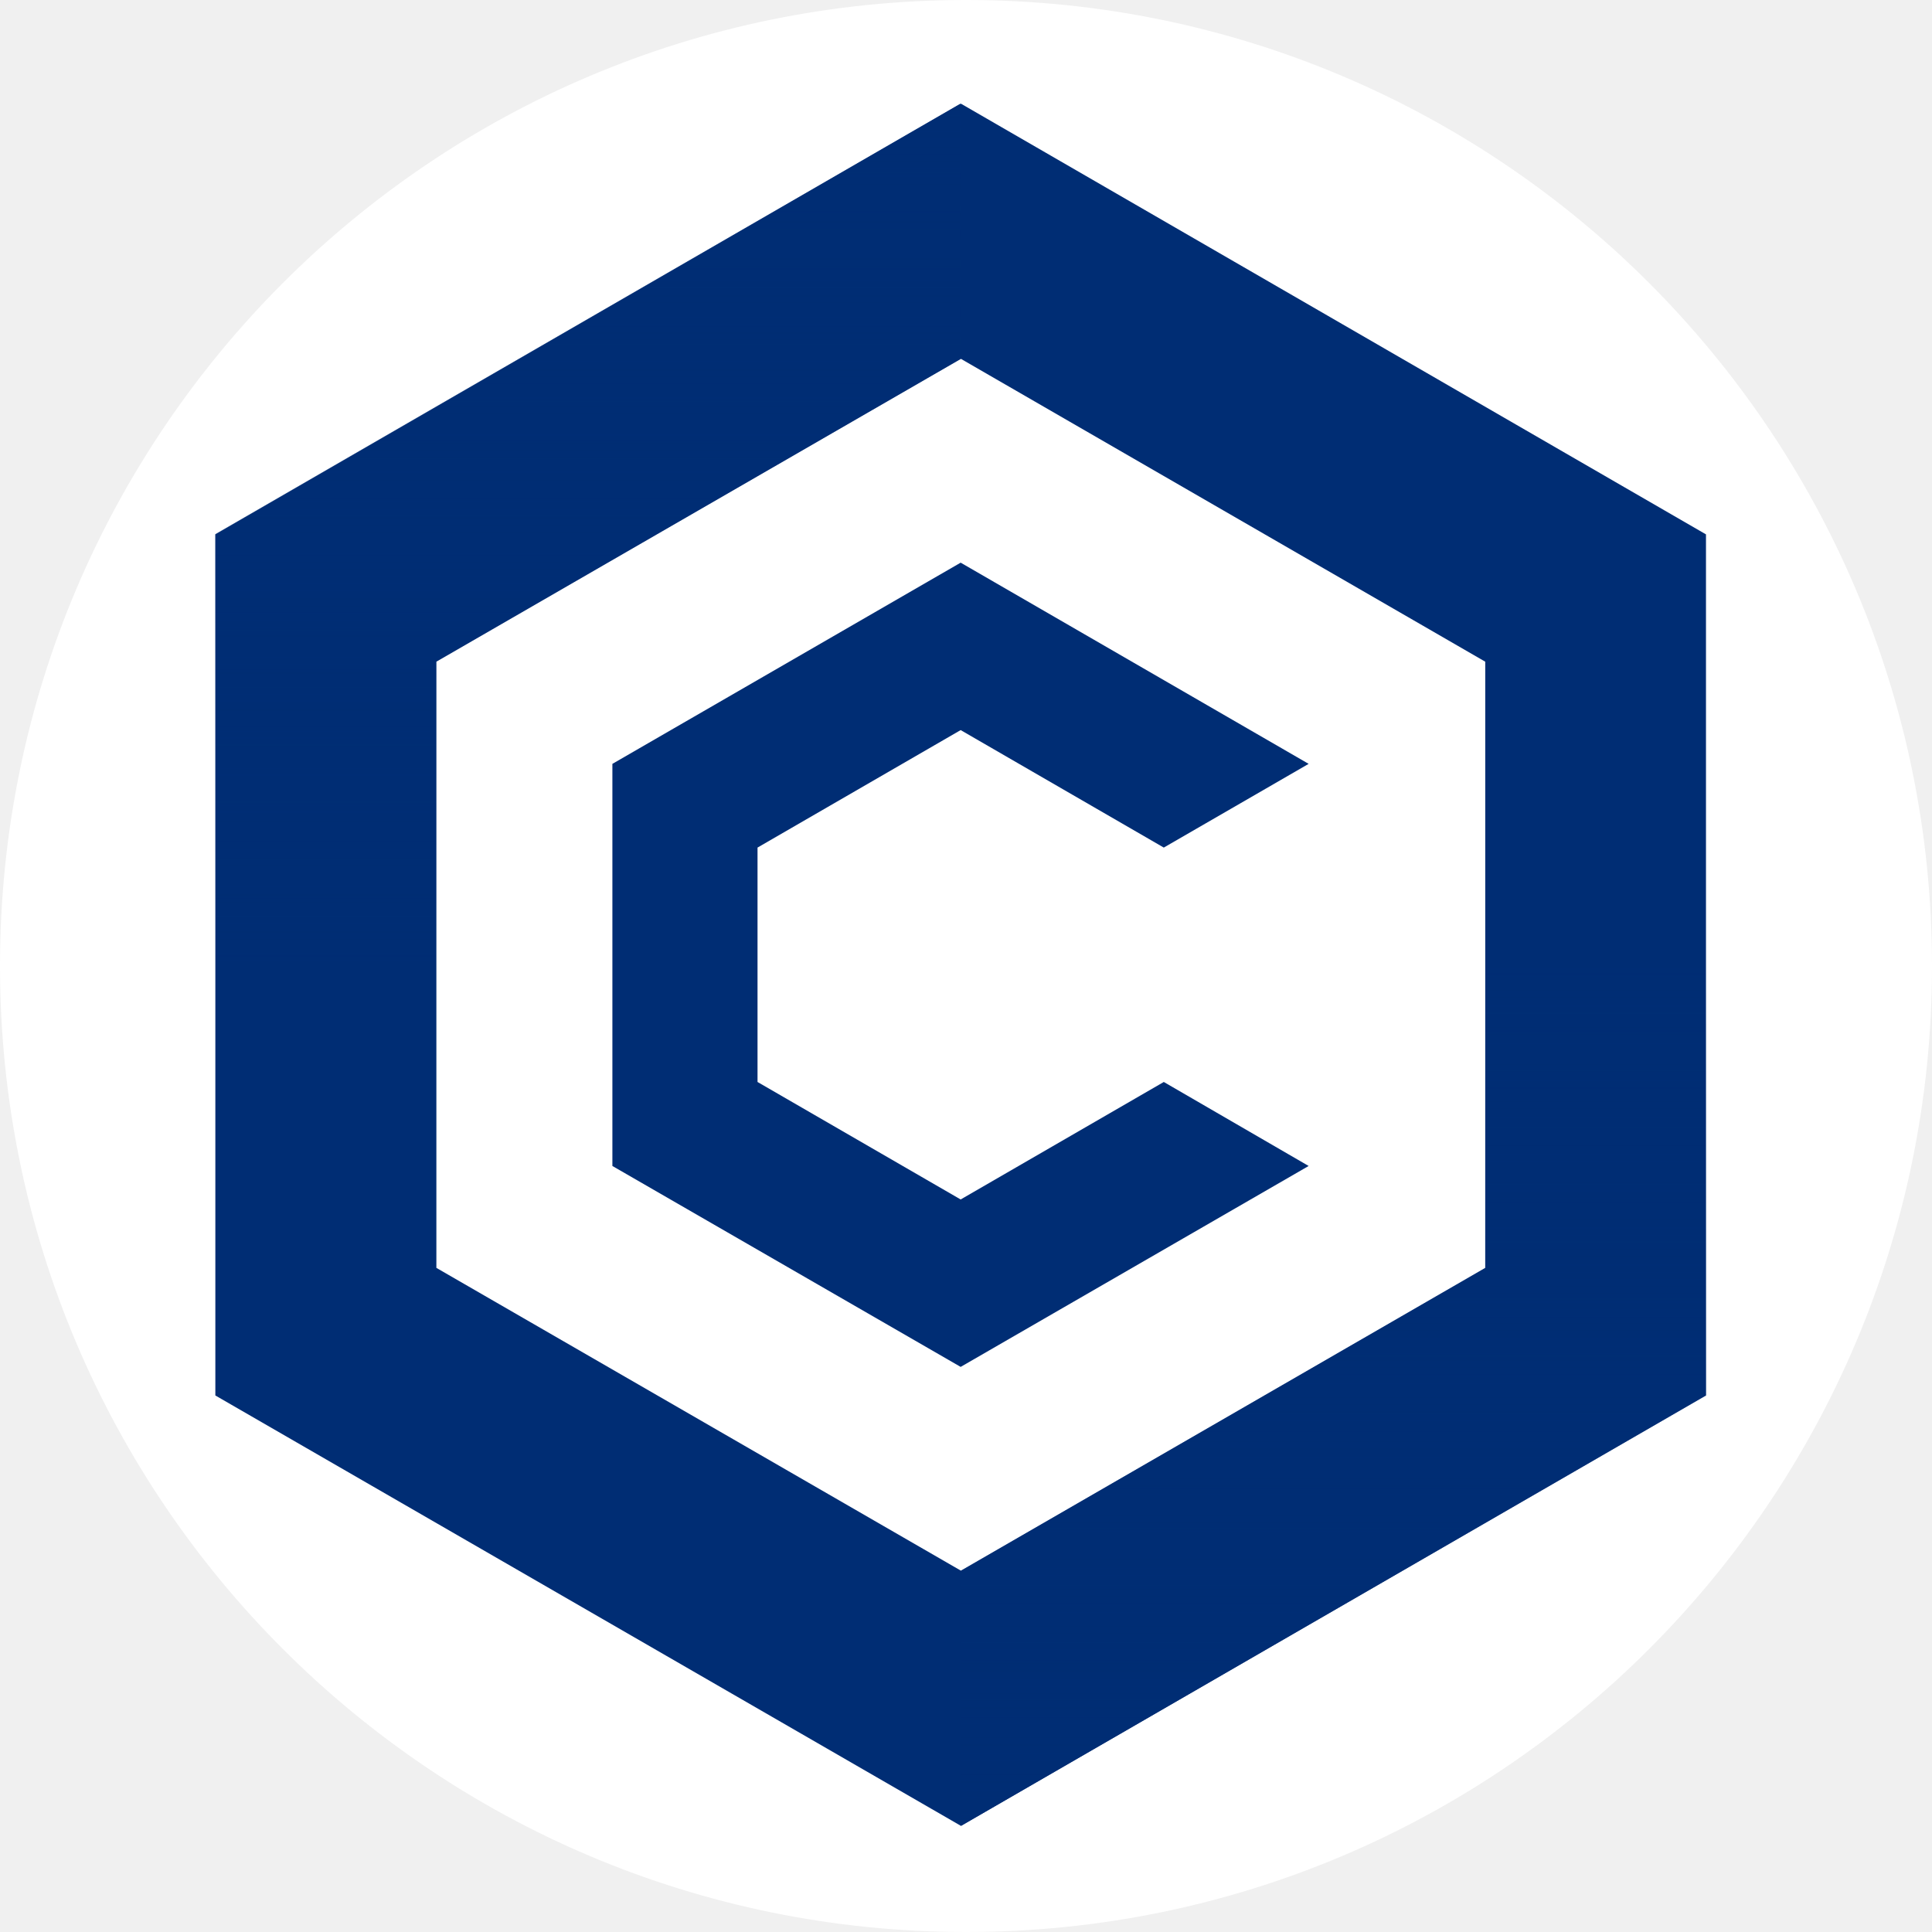
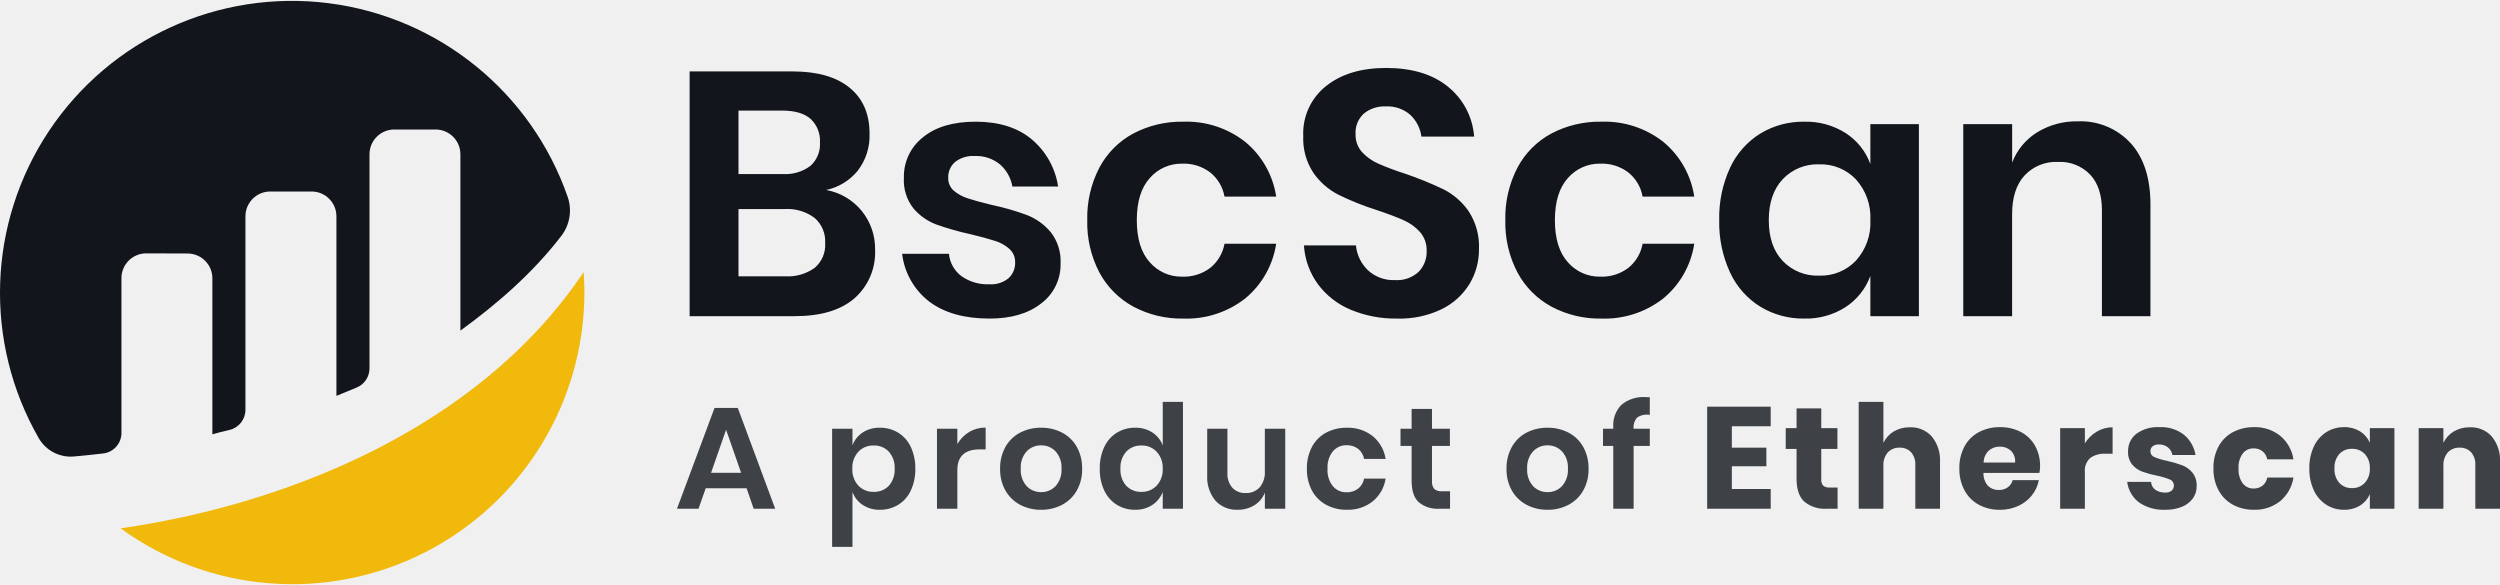
- <svg xmlns="http://www.w3.org/2000/svg" width="100%" height="100%" viewBox="0 0 480 480" version="1.1" xml:space="preserve" style="fill-rule:evenodd;clip-rule:evenodd;stroke-linejoin:round;stroke-miterlimit:2;">
-   <circle cx="240" cy="240" r="240" style="fill:#fff;" />
-   <clipPath id="_clip1">
-     <rect id="crio.svg" x="53.503" y="25.76" width="372.994" height="428.481" />
-   </clipPath>
-   <g clip-path="url(#_clip1)">
-     <path d="M238.745,25.76l-185.242,107.004l-0,213.937l185.242,106.932l185.101,-106.932l-0,-213.937l-185.101,-107.004Zm130.259,289.241l-130.259,75.232l-130.329,-75.232l0,-150.609l130.329,-75.233l130.259,75.233l-0,150.609Z" style="fill:#002d74;fill-rule:nonzero;" />
-     <path d="M238.746,453.633l185.1,-106.932l-0,-213.937l-185.1,-107.004l0,63.471l130.258,75.232l-0,150.609l-130.258,75.161l0,63.4Z" style="fill:url(#_Linear2);fill-rule:nonzero;" />
-     <path d="M238.602,25.76l-185.099,106.932l-0,213.938l185.099,107.003l0,-63.471l-130.257,-75.233l-0,-150.609l130.257,-75.161l0,-63.399Z" style="fill:url(#_Linear3);fill-rule:nonzero;" />
-     <path d="M325.13,289.684l-86.456,49.918l-86.528,-49.918l0,-99.904l86.528,-49.988l86.456,49.988l-35.988,20.798l-50.468,-29.189l-50.469,29.189l0,58.236l50.469,29.19l50.468,-29.19l35.988,20.87Z" style="fill:#002d74;fill-rule:nonzero;" />
+ <svg xmlns="http://www.w3.org/2000/svg" width="519.234" height="121.333" viewBox="0 0 519.234 121.333">
+   <g id="bscscan-logo" transform="translate(-219.378 -213.334)">
+     <g id="bscscan-logo-circle">
+       <path id="Path_1" data-name="Path 1" d="M244.6,271.1a5.144,5.144,0,0,1,5.168-5.143l8.568.028a5.151,5.151,0,0,1,5.151,5.151v32.4c.965-.286,2.2-.591,3.559-.911a4.292,4.292,0,0,0,3.309-4.177V258.261a5.152,5.152,0,0,1,5.151-5.152H284.1a5.152,5.152,0,0,1,5.151,5.152v37.3s2.15-.87,4.243-1.754a4.3,4.3,0,0,0,2.625-3.957V245.383a5.151,5.151,0,0,1,5.15-5.151h8.585A5.151,5.151,0,0,1,315,245.383V282c7.443-5.394,14.986-11.882,20.972-19.683a8.646,8.646,0,0,0,1.316-8.072,60.636,60.636,0,1,0-109.855,50.108,7.668,7.668,0,0,0,7.316,3.79c1.624-.143,3.646-.345,6.05-.627a4.29,4.29,0,0,0,3.805-4.258V271.1" fill="#12161c" />
+       <path id="Path_2" data-name="Path 2" d="M244.417,323.061A60.656,60.656,0,0,0,340.756,274c0-1.4-.065-2.778-.158-4.152-22.163,33.055-63.085,48.508-96.181,53.213" fill="#f0b90b" />
+     </g>
+     <g id="words">
+       <path id="Path_124" data-name="Path 124" d="M14.82-4.26H6.33L4.83,0H.36l7.8-20.94h4.83L20.76,0H16.29ZM13.68-7.47l-3.12-8.94L7.44-7.47Zm28.83-9.36a7.139,7.139,0,0,1,3.78,1.02,6.891,6.891,0,0,1,2.625,2.955A10.248,10.248,0,0,1,49.86-8.31a10.248,10.248,0,0,1-.945,4.545A6.891,6.891,0,0,1,46.29-.81,7.139,7.139,0,0,1,42.51.21,6.245,6.245,0,0,1,38.925-.8,5.5,5.5,0,0,1,36.81-3.48V7.92H32.58V-16.62h4.23v3.45a5.417,5.417,0,0,1,2.115-2.67A6.314,6.314,0,0,1,42.51-16.83Zm-1.32,3.69a4.185,4.185,0,0,0-3.165,1.3A4.895,4.895,0,0,0,36.78-8.31a4.853,4.853,0,0,0,1.245,3.5,4.185,4.185,0,0,0,3.165,1.3,4.162,4.162,0,0,0,3.18-1.275,4.939,4.939,0,0,0,1.2-3.525,4.994,4.994,0,0,0-1.2-3.54A4.137,4.137,0,0,0,41.19-13.14Zm17.4-.3a6.952,6.952,0,0,1,2.46-2.505,6.535,6.535,0,0,1,3.42-.915v4.53H63.24q-4.65,0-4.65,4.32V0H54.36V-16.62h4.23Zm17.4-3.39a9.216,9.216,0,0,1,4.365,1.02A7.465,7.465,0,0,1,83.4-12.855,8.977,8.977,0,0,1,84.51-8.31,8.894,8.894,0,0,1,83.4-3.78,7.593,7.593,0,0,1,80.355-.825,9.108,9.108,0,0,1,75.99.21,9.108,9.108,0,0,1,71.625-.825,7.593,7.593,0,0,1,68.58-3.78a8.894,8.894,0,0,1-1.11-4.53,8.977,8.977,0,0,1,1.11-4.545,7.465,7.465,0,0,1,3.045-2.955A9.216,9.216,0,0,1,75.99-16.83Zm0,3.66a4.057,4.057,0,0,0-3,1.245A4.932,4.932,0,0,0,71.76-8.31,4.932,4.932,0,0,0,72.99-4.7a4.057,4.057,0,0,0,3,1.245,4.057,4.057,0,0,0,3-1.245A4.932,4.932,0,0,0,80.22-8.31a4.932,4.932,0,0,0-1.23-3.615A4.057,4.057,0,0,0,75.99-13.17Zm19.53-3.66a6.314,6.314,0,0,1,3.585.99,5.589,5.589,0,0,1,2.145,2.67V-22.2h4.2V0h-4.2V-3.48A5.673,5.673,0,0,1,99.1-.8,6.245,6.245,0,0,1,95.52.21,7.139,7.139,0,0,1,91.74-.81a6.891,6.891,0,0,1-2.625-2.955A10.248,10.248,0,0,1,88.17-8.31a10.248,10.248,0,0,1,.945-4.545A6.891,6.891,0,0,1,91.74-15.81,7.139,7.139,0,0,1,95.52-16.83Zm1.32,3.69a4.137,4.137,0,0,0-3.18,1.29,4.994,4.994,0,0,0-1.2,3.54,4.939,4.939,0,0,0,1.2,3.525A4.162,4.162,0,0,0,96.84-3.51,4.185,4.185,0,0,0,100-4.815a4.853,4.853,0,0,0,1.245-3.5A4.895,4.895,0,0,0,100-11.835,4.185,4.185,0,0,0,96.84-13.14Zm29.85-3.48V0h-4.23V-3.36a5.3,5.3,0,0,1-2.175,2.625,6.465,6.465,0,0,1-3.5.945,5.885,5.885,0,0,1-4.59-1.89,7.589,7.589,0,0,1-1.71-5.28v-9.66h4.2v9.18a4.34,4.34,0,0,0,1.02,3.075,3.589,3.589,0,0,0,2.76,1.1,3.768,3.768,0,0,0,2.91-1.17,4.779,4.779,0,0,0,1.08-3.36v-8.82Zm12.81-.21a8.225,8.225,0,0,1,5.355,1.74,7.6,7.6,0,0,1,2.685,4.74h-4.47a3.451,3.451,0,0,0-1.23-2.085,3.777,3.777,0,0,0-2.43-.765,3.625,3.625,0,0,0-2.805,1.245A5.268,5.268,0,0,0,135.48-8.31,5.268,5.268,0,0,0,136.6-4.665,3.625,3.625,0,0,0,139.41-3.42a3.777,3.777,0,0,0,2.43-.765,3.451,3.451,0,0,0,1.23-2.085h4.47a7.6,7.6,0,0,1-2.685,4.74A8.225,8.225,0,0,1,139.5.21a8.847,8.847,0,0,1-4.32-1.035,7.275,7.275,0,0,1-2.94-2.955,9.3,9.3,0,0,1-1.05-4.53,9.388,9.388,0,0,1,1.05-4.545,7.156,7.156,0,0,1,2.94-2.955A8.952,8.952,0,0,1,139.5-16.83Zm21.42,13.2V0H158.7a6.142,6.142,0,0,1-4.275-1.35q-1.485-1.35-1.485-4.5v-7.2h-2.31v-3.57h2.31v-4.11h4.23v4.11h3.72v3.57h-3.72v7.26a2.342,2.342,0,0,0,.48,1.68,2.241,2.241,0,0,0,1.62.48Zm20.25-13.2a9.216,9.216,0,0,1,4.365,1.02,7.465,7.465,0,0,1,3.045,2.955,8.977,8.977,0,0,1,1.11,4.545,8.894,8.894,0,0,1-1.11,4.53,7.593,7.593,0,0,1-3.045,2.955A9.108,9.108,0,0,1,181.17.21,9.108,9.108,0,0,1,176.8-.825,7.593,7.593,0,0,1,173.76-3.78a8.894,8.894,0,0,1-1.11-4.53,8.977,8.977,0,0,1,1.11-4.545A7.465,7.465,0,0,1,176.8-15.81,9.216,9.216,0,0,1,181.17-16.83Zm0,3.66a4.057,4.057,0,0,0-3,1.245,4.932,4.932,0,0,0-1.23,3.615A4.932,4.932,0,0,0,178.17-4.7a4.057,4.057,0,0,0,3,1.245,4.057,4.057,0,0,0,3-1.245A4.932,4.932,0,0,0,185.4-8.31a4.932,4.932,0,0,0-1.23-3.615A4.057,4.057,0,0,0,181.17-13.17Zm21.24-6.33a3.614,3.614,0,0,0-2.61.54,2.965,2.965,0,0,0-.75,2.31v.03h3.36v3.57h-3.36V0h-4.23V-13.05h-2.13v-3.57h2.13v-.39a6,6,0,0,1,1.695-4.575,7.054,7.054,0,0,1,5.025-1.605q.57,0,.87.03Zm17.04,2.37v4.44h7.17v3.87h-7.17v4.71h8.07V0h-13.2V-21.21h13.2v4.08ZM241.41-4.41V0H239.1a6.647,6.647,0,0,1-4.575-1.455Q232.89-2.91,232.89-6.27v-6.15h-2.25v-4.32h2.25v-4.11h5.13v4.11h3.36v4.32h-3.36v6.24a1.88,1.88,0,0,0,.4,1.38,1.936,1.936,0,0,0,1.365.39Zm15-12.51A5.794,5.794,0,0,1,260.985-15a7.7,7.7,0,0,1,1.7,5.28V0h-5.13V-9.12a3.69,3.69,0,0,0-.885-2.625,3.074,3.074,0,0,0-2.355-.945,3.206,3.206,0,0,0-2.475.99,4,4,0,0,0-.915,2.82V0h-5.13V-22.2h5.13v8.52a5.522,5.522,0,0,1,2.145-2.37A6.292,6.292,0,0,1,256.41-16.92Zm27.06,8.1a7.076,7.076,0,0,1-.15,1.38H271.71a3.88,3.88,0,0,0,.96,2.715,3.1,3.1,0,0,0,2.22.825,3.034,3.034,0,0,0,1.89-.57,2.662,2.662,0,0,0,.99-1.47h5.43a7.1,7.1,0,0,1-1.44,3.165,7.675,7.675,0,0,1-2.82,2.19,8.929,8.929,0,0,1-3.81.8,9,9,0,0,1-4.365-1.035A7.4,7.4,0,0,1,267.78-3.81a9.262,9.262,0,0,1-1.08-4.56,9.346,9.346,0,0,1,1.065-4.575,7.3,7.3,0,0,1,2.985-2.97,9.084,9.084,0,0,1,4.38-1.035,9.081,9.081,0,0,1,4.38,1.02,7.206,7.206,0,0,1,2.925,2.865A8.528,8.528,0,0,1,283.47-8.82Zm-5.19-.78a3.084,3.084,0,0,0-.885-2.475,3.258,3.258,0,0,0-2.265-.825,3.36,3.36,0,0,0-2.34.84,3.517,3.517,0,0,0-1.05,2.46Zm14.49-3.99a7.279,7.279,0,0,1,2.475-2.43,6.318,6.318,0,0,1,3.285-.9v5.49h-1.47a5.07,5.07,0,0,0-3.165.87,3.5,3.5,0,0,0-1.125,2.94V0h-5.13V-16.74h5.13Zm15.51-3.36a7.681,7.681,0,0,1,5.085,1.59,6.908,6.908,0,0,1,2.385,4.2h-4.8A2.659,2.659,0,0,0,310-12.765a2.87,2.87,0,0,0-1.845-.585,2.017,2.017,0,0,0-1.32.375,1.309,1.309,0,0,0-.45,1.065,1.249,1.249,0,0,0,.825,1.17,13.155,13.155,0,0,0,2.6.78,25.77,25.77,0,0,1,3.15.915,5.2,5.2,0,0,1,2.13,1.515,4.187,4.187,0,0,1,.9,2.82,4.325,4.325,0,0,1-.78,2.55,5.135,5.135,0,0,1-2.25,1.74,8.792,8.792,0,0,1-3.48.63,8.962,8.962,0,0,1-5.43-1.5,6.329,6.329,0,0,1-2.49-4.29h4.95a2.228,2.228,0,0,0,.915,1.65,3.445,3.445,0,0,0,2.055.57,1.913,1.913,0,0,0,1.32-.405,1.364,1.364,0,0,0,.45-1.065,1.28,1.28,0,0,0-.825-1.245,15.169,15.169,0,0,0-2.685-.8,21.469,21.469,0,0,1-3.06-.84,5.052,5.052,0,0,1-2.07-1.455,4.053,4.053,0,0,1-.87-2.745,4.48,4.48,0,0,1,1.71-3.645A7.451,7.451,0,0,1,308.28-16.95Zm19.62,0a8.314,8.314,0,0,1,5.43,1.785,7.915,7.915,0,0,1,2.76,4.905h-5.43a2.865,2.865,0,0,0-.99-1.68,2.93,2.93,0,0,0-1.89-.6,2.742,2.742,0,0,0-2.22,1.065,4.808,4.808,0,0,0-.87,3.1,4.808,4.808,0,0,0,.87,3.105A2.742,2.742,0,0,0,327.78-4.2a2.93,2.93,0,0,0,1.89-.6,2.865,2.865,0,0,0,.99-1.68h5.43a7.915,7.915,0,0,1-2.76,4.9A8.314,8.314,0,0,1,327.9.21a9,9,0,0,1-4.365-1.035A7.4,7.4,0,0,1,320.55-3.81a9.262,9.262,0,0,1-1.08-4.56,9.346,9.346,0,0,1,1.065-4.575,7.3,7.3,0,0,1,2.985-2.97A9.084,9.084,0,0,1,327.9-16.95Zm18.72,0a6.06,6.06,0,0,1,3.3.87,5.23,5.23,0,0,1,2.04,2.37v-3.03h5.1V0h-5.1V-3.03a5.23,5.23,0,0,1-2.04,2.37,6.06,6.06,0,0,1-3.3.87,6.78,6.78,0,0,1-3.705-1.035,7.081,7.081,0,0,1-2.58-2.985,10.345,10.345,0,0,1-.945-4.56,10.321,10.321,0,0,1,.945-4.575,7.1,7.1,0,0,1,2.58-2.97A6.78,6.78,0,0,1,346.62-16.95Zm1.65,4.5a3.456,3.456,0,0,0-2.655,1.08,4.234,4.234,0,0,0-1.005,3,4.234,4.234,0,0,0,1.005,3,3.456,3.456,0,0,0,2.655,1.08,3.468,3.468,0,0,0,2.655-1.11,4.181,4.181,0,0,0,1.035-2.97,4.169,4.169,0,0,0-1.035-2.985A3.491,3.491,0,0,0,348.27-12.45Zm24.45-4.47A5.794,5.794,0,0,1,377.295-15a7.7,7.7,0,0,1,1.7,5.28V0h-5.13V-9.12a3.69,3.69,0,0,0-.885-2.625,3.074,3.074,0,0,0-2.355-.945,3.206,3.206,0,0,0-2.475.99,4,4,0,0,0-.915,2.82V0H362.1V-16.74h5.13v3.06a5.522,5.522,0,0,1,2.145-2.37A6.292,6.292,0,0,1,372.72-16.92Z" transform="translate(359.622 319)" fill="#12161c" opacity="0.8" />
+       <path id="Path_123" data-name="Path 123" d="M32.976-26.208a12.332,12.332,0,0,1,7.38,4.356,12.365,12.365,0,0,1,2.772,8.028A12.684,12.684,0,0,1,38.844-3.708Q34.56,0,26.424,0H4.608V-50.832H25.992q7.7,0,11.844,3.384t4.14,9.5a11.85,11.85,0,0,1-2.484,7.776A11.552,11.552,0,0,1,32.976-26.208ZM14.76-29.52H23.9a8.7,8.7,0,0,0,5.8-1.692,6.041,6.041,0,0,0,1.98-4.86,6.208,6.208,0,0,0-1.944-4.9Q27.792-42.7,23.76-42.7h-9ZM24.408-8.28A9.565,9.565,0,0,0,30.6-10.044a6.26,6.26,0,0,0,2.16-5.148,6.424,6.424,0,0,0-2.2-5.22,9.45,9.45,0,0,0-6.228-1.836H14.76V-8.28Zm39.6-32.112q7.272,0,11.664,3.672a15.9,15.9,0,0,1,5.472,9.792h-9.5a7.9,7.9,0,0,0-2.592-4.608,7.793,7.793,0,0,0-5.256-1.728A6.04,6.04,0,0,0,59.76-32.04a4.122,4.122,0,0,0-1.44,3.312,3.367,3.367,0,0,0,1.152,2.664,8.3,8.3,0,0,0,2.88,1.584q1.728.576,4.968,1.368a51.091,51.091,0,0,1,7.38,2.124,12.211,12.211,0,0,1,4.9,3.528,9.725,9.725,0,0,1,2.052,6.516,10.066,10.066,0,0,1-4,8.28Q73.656.5,66.888.5,59.112.5,54.432-2.988a14.679,14.679,0,0,1-5.688-9.972h9.72a6.569,6.569,0,0,0,2.592,4.644,9.4,9.4,0,0,0,5.832,1.692,5.644,5.644,0,0,0,3.96-1.26,4.248,4.248,0,0,0,1.368-3.276,3.619,3.619,0,0,0-1.188-2.808,8.02,8.02,0,0,0-2.952-1.656q-1.764-.576-5-1.368a56.4,56.4,0,0,1-7.236-2.052,11.553,11.553,0,0,1-4.752-3.348,9.406,9.406,0,0,1-1.98-6.336,10.373,10.373,0,0,1,3.96-8.424Q57.024-40.392,64.008-40.392Zm43.128,0a19.739,19.739,0,0,1,12.852,4.176,18.244,18.244,0,0,1,6.444,11.376H115.7a8.283,8.283,0,0,0-2.952-5,9.065,9.065,0,0,0-5.832-1.836,8.7,8.7,0,0,0-6.732,2.988q-2.7,2.988-2.7,8.748t2.7,8.748a8.7,8.7,0,0,0,6.732,2.988,9.065,9.065,0,0,0,5.832-1.836,8.283,8.283,0,0,0,2.952-5h10.728a18.244,18.244,0,0,1-6.444,11.376A19.739,19.739,0,0,1,107.136.5,21.232,21.232,0,0,1,96.768-1.98a17.461,17.461,0,0,1-7.056-7.092,22.321,22.321,0,0,1-2.52-10.872,22.531,22.531,0,0,1,2.52-10.908,17.175,17.175,0,0,1,7.056-7.092A21.484,21.484,0,0,1,107.136-40.392Zm61.416,26.5a13.783,13.783,0,0,1-1.944,7.164,13.963,13.963,0,0,1-5.76,5.256A19.971,19.971,0,0,1,151.56.5a24.1,24.1,0,0,1-9.648-1.836,16.313,16.313,0,0,1-6.8-5.292,15.266,15.266,0,0,1-2.916-8.064h10.8a8.252,8.252,0,0,0,2.484,5.148,7.79,7.79,0,0,0,5.652,2.052,6.578,6.578,0,0,0,4.86-1.692,5.9,5.9,0,0,0,1.692-4.356,5.707,5.707,0,0,0-1.368-3.924,9.983,9.983,0,0,0-3.456-2.484q-2.088-.936-5.76-2.16a56.938,56.938,0,0,1-7.776-3.132,14.374,14.374,0,0,1-5.148-4.5,12.892,12.892,0,0,1-2.124-7.7,12.527,12.527,0,0,1,4.716-10.332q4.716-3.78,12.492-3.78,8.064,0,12.852,3.888A14.675,14.675,0,0,1,167.544-37.3H156.6a7.622,7.622,0,0,0-2.3-4.5,7.154,7.154,0,0,0-5.112-1.764,6.742,6.742,0,0,0-4.536,1.476A5.323,5.323,0,0,0,142.92-37.8a5.327,5.327,0,0,0,1.332,3.708,10.164,10.164,0,0,0,3.384,2.412,55.542,55.542,0,0,0,5.58,2.088,74.189,74.189,0,0,1,7.956,3.24,14.019,14.019,0,0,1,5.22,4.536A13.33,13.33,0,0,1,168.552-13.9Zm25.416-26.5a19.739,19.739,0,0,1,12.852,4.176,18.244,18.244,0,0,1,6.444,11.376H202.536a8.283,8.283,0,0,0-2.952-5,9.065,9.065,0,0,0-5.832-1.836,8.7,8.7,0,0,0-6.732,2.988q-2.7,2.988-2.7,8.748t2.7,8.748a8.7,8.7,0,0,0,6.732,2.988,9.065,9.065,0,0,0,5.832-1.836,8.283,8.283,0,0,0,2.952-5h10.728A18.244,18.244,0,0,1,206.82-3.672,19.739,19.739,0,0,1,193.968.5,21.232,21.232,0,0,1,183.6-1.98a17.461,17.461,0,0,1-7.056-7.092,22.321,22.321,0,0,1-2.52-10.872,22.531,22.531,0,0,1,2.52-10.908,17.175,17.175,0,0,1,7.056-7.092A21.484,21.484,0,0,1,193.968-40.392Zm42.12,0a15.329,15.329,0,0,1,8.64,2.376,12.94,12.94,0,0,1,5.112,6.408v-8.28h10.08V0H249.84V-8.352a13.132,13.132,0,0,1-5.112,6.444A15.159,15.159,0,0,1,236.088.5a17.134,17.134,0,0,1-9.072-2.448,16.538,16.538,0,0,1-6.3-7.092,24.594,24.594,0,0,1-2.268-10.908,24.594,24.594,0,0,1,2.268-10.908,16.538,16.538,0,0,1,6.3-7.092A17.134,17.134,0,0,1,236.088-40.392Zm3.168,8.856a9.93,9.93,0,0,0-7.632,3.1q-2.88,3.1-2.88,8.5t2.88,8.46a9.989,9.989,0,0,0,7.632,3.06,10.044,10.044,0,0,0,7.6-3.132,11.647,11.647,0,0,0,2.988-8.388,11.748,11.748,0,0,0-2.988-8.46A10.044,10.044,0,0,0,239.256-31.536Zm53.64-8.928a14.124,14.124,0,0,1,11.016,4.536q4.1,4.536,4.1,12.744V0h-10.08V-22.032q0-4.752-2.448-7.38a8.7,8.7,0,0,0-6.7-2.628,8.954,8.954,0,0,0-6.912,2.808q-2.592,2.808-2.592,8.064V0H269.136V-39.888h10.152V-31.9a12.709,12.709,0,0,1,5.22-6.3A15.517,15.517,0,0,1,292.9-40.464Z" transform="translate(358 279)" fill="#12161c" />
+     </g>
  </g>
-   <defs>
-     <linearGradient id="_Linear2" x1="0" y1="0" x2="1" y2="0" gradientUnits="userSpaceOnUse" gradientTransform="matrix(1.30999e-14,-213.937,213.937,1.30999e-14,331.295,453.633)">
-       <stop offset="0" style="stop-color:#002d74;stop-opacity:1" />
-       <stop offset="1" style="stop-color:#002d74;stop-opacity:0" />
-     </linearGradient>
-     <linearGradient id="_Linear3" x1="0" y1="0" x2="1" y2="0" gradientUnits="userSpaceOnUse" gradientTransform="matrix(1.30998e-14,213.936,-213.936,1.30998e-14,146.053,25.7596)">
-       <stop offset="0" style="stop-color:#002d74;stop-opacity:1" />
-       <stop offset="1" style="stop-color:#002d74;stop-opacity:0" />
-     </linearGradient>
-   </defs>
</svg>
